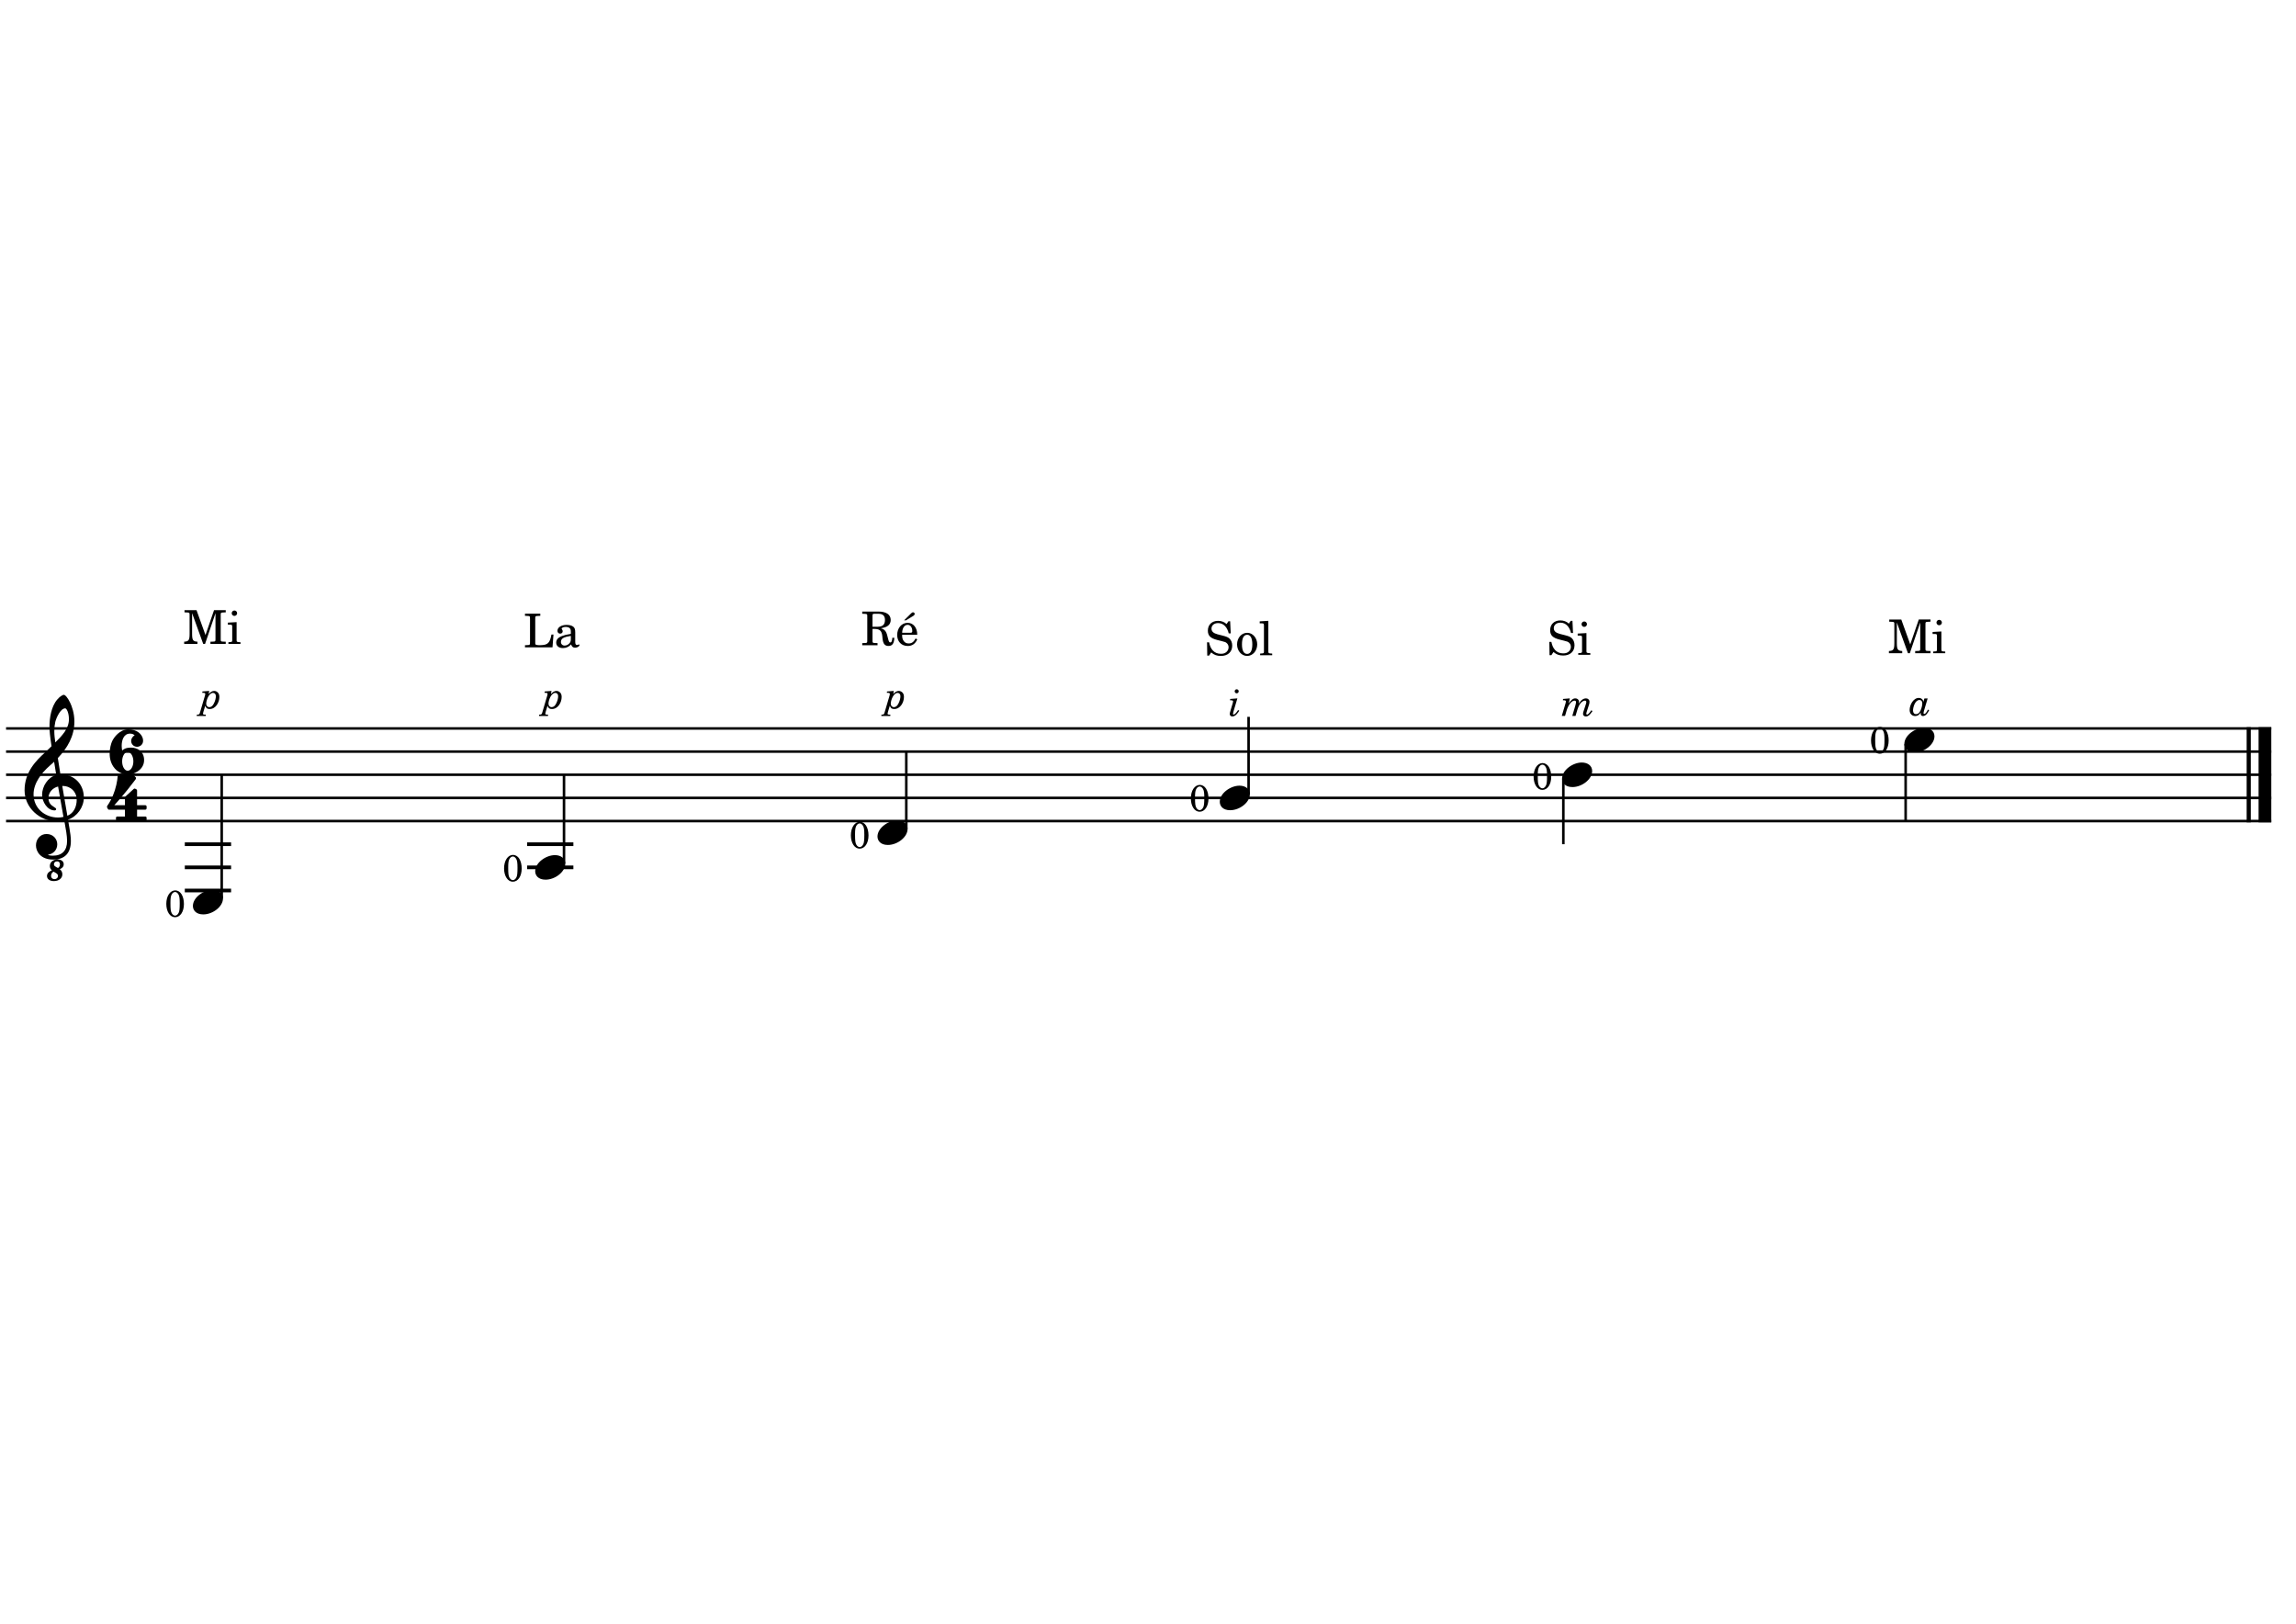
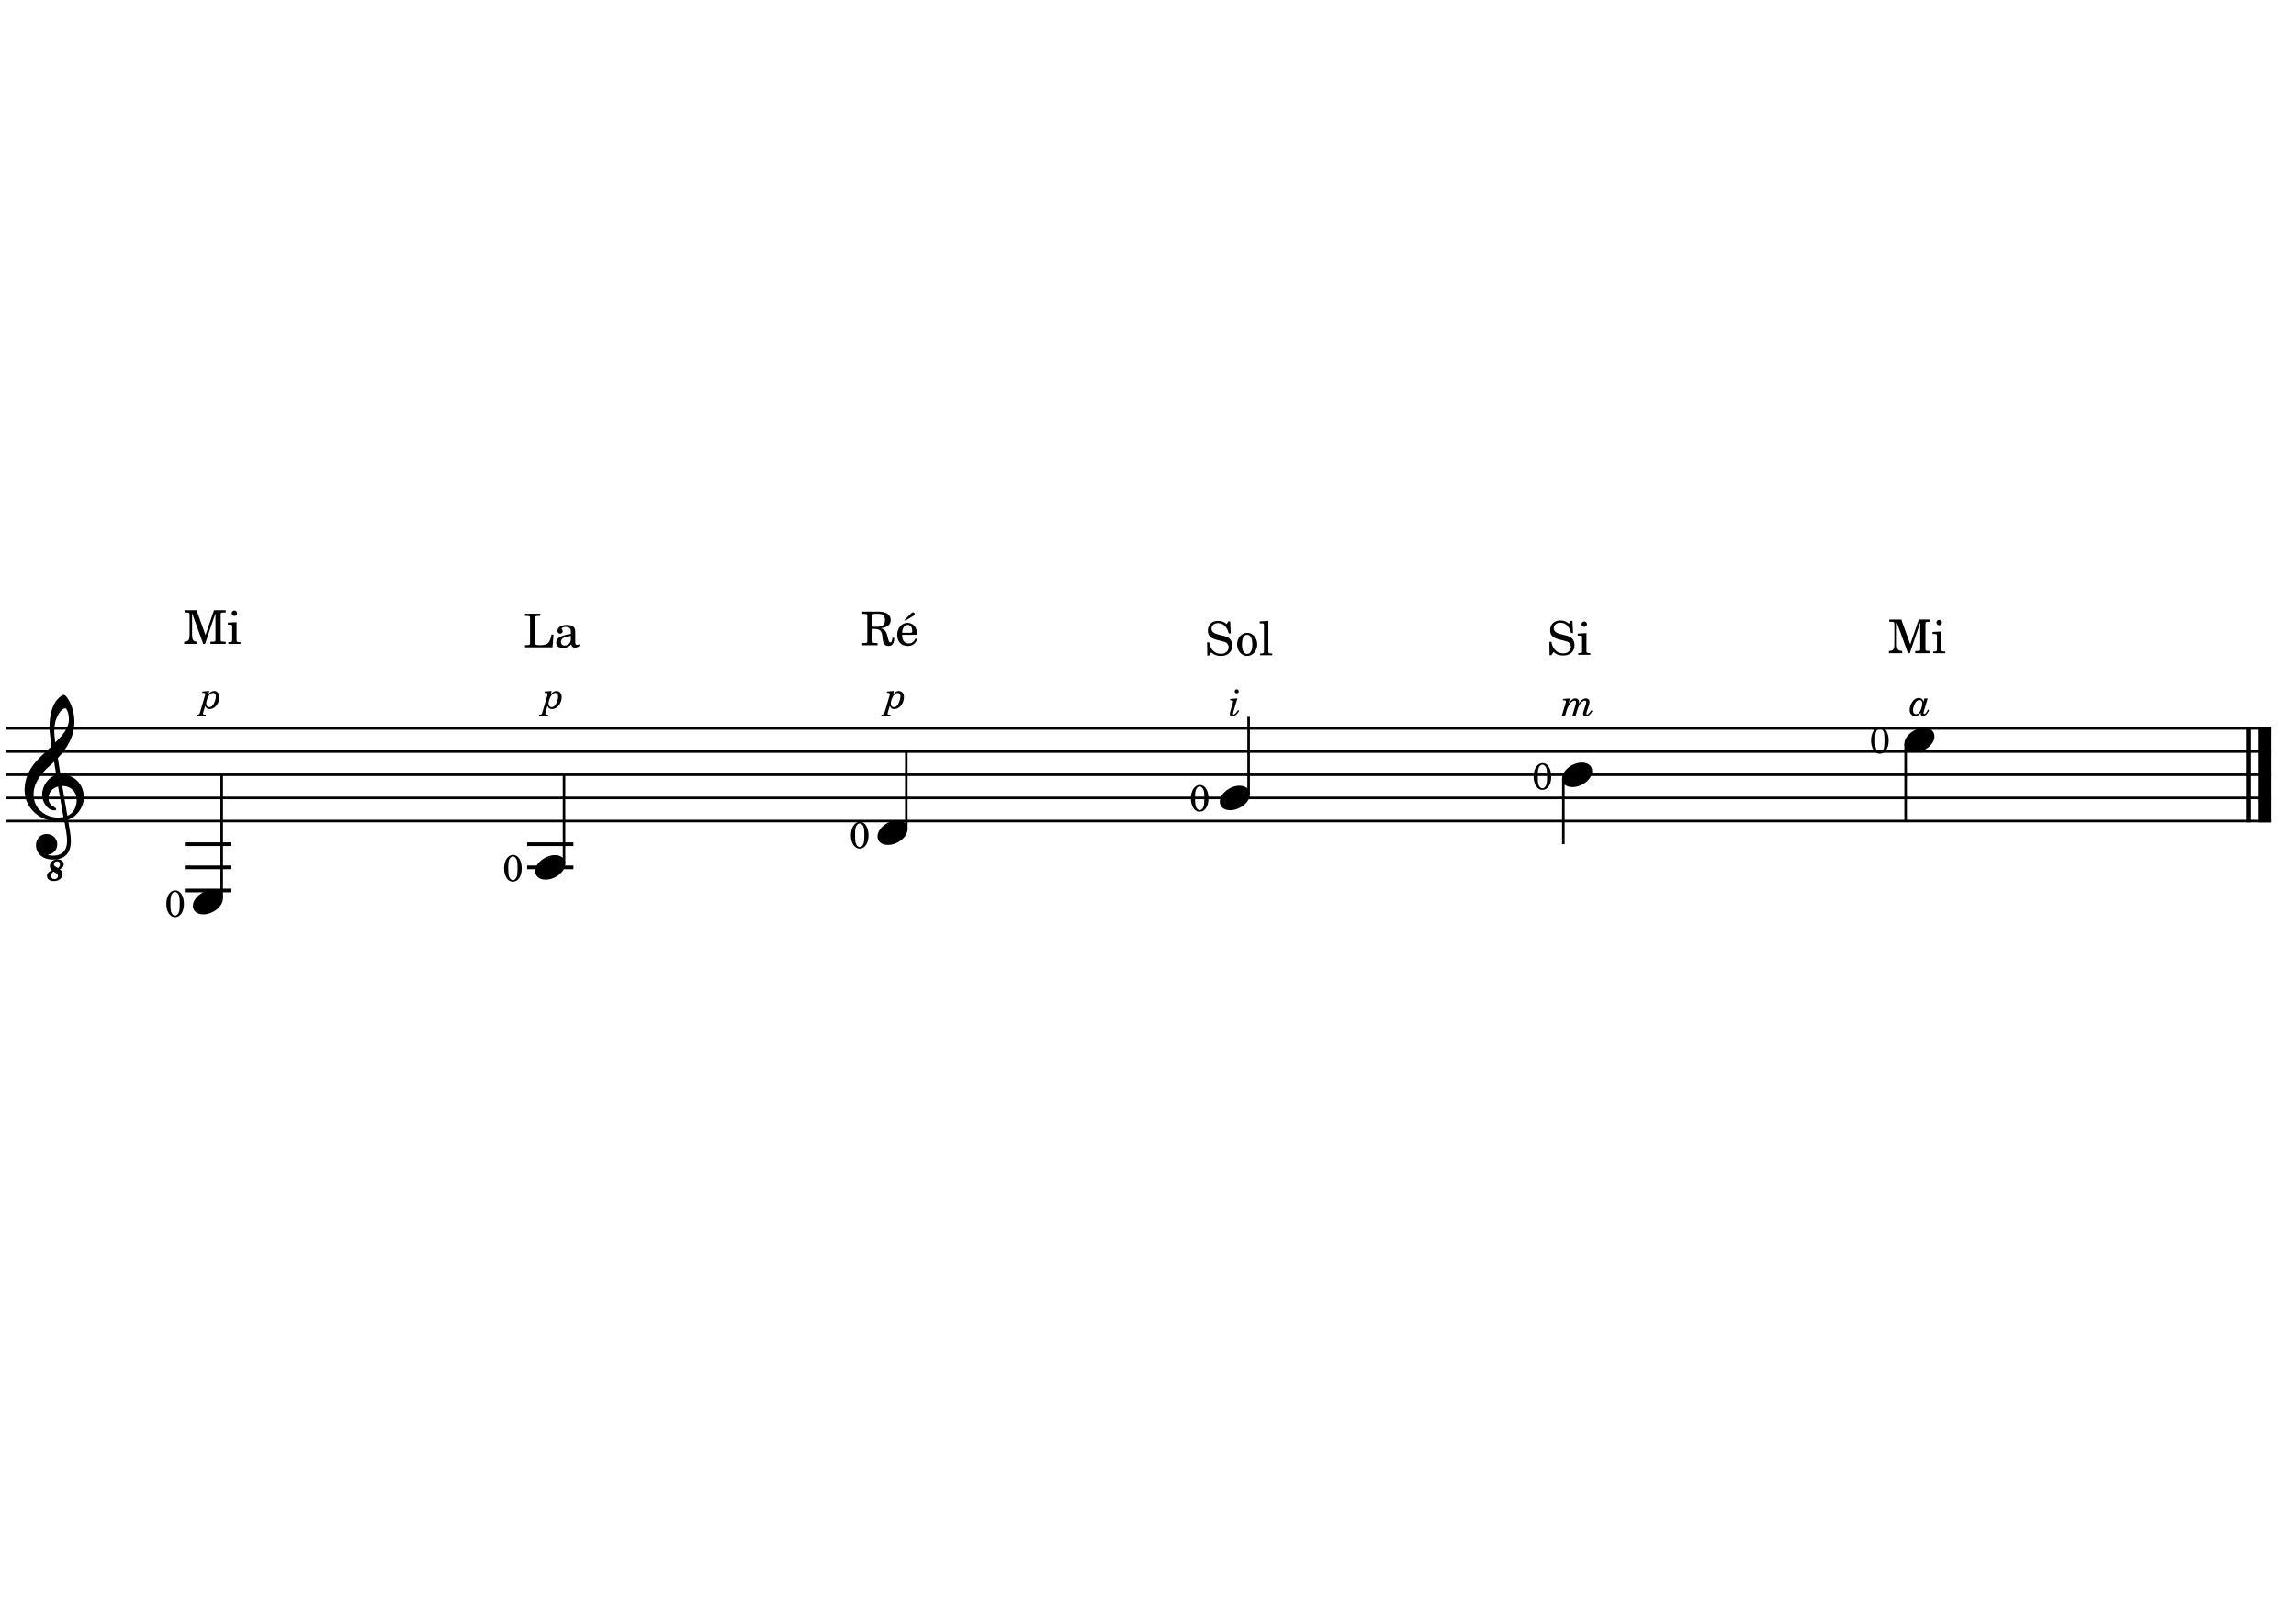
<svg xmlns="http://www.w3.org/2000/svg" width="297mm" height="210mm" viewBox="0 0 297 210" version="1.1" id="svg1">
  <defs id="defs1" />
  <g id="layer1">
    <polyline class="StaffLines" fill="none" stroke="#000000" stroke-width="2.73" stroke-linejoin="bevel" points="336.614,634.252 2763.78,634.252" id="polyline1" transform="matrix(0.1207262,0,0,0.1207262,-39.85454,17.64153)" />
    <polyline class="StaffLines" fill="none" stroke="#000000" stroke-width="2.73" stroke-linejoin="bevel" points="336.614,659.055 2763.78,659.055" id="polyline2" transform="matrix(0.1207262,0,0,0.1207262,-39.85454,17.64153)" />
    <polyline class="StaffLines" fill="none" stroke="#000000" stroke-width="2.73" stroke-linejoin="bevel" points="336.614,683.858 2763.78,683.858" id="polyline3" transform="matrix(0.1207262,0,0,0.1207262,-39.85454,17.64153)" />
    <polyline class="StaffLines" fill="none" stroke="#000000" stroke-width="2.73" stroke-linejoin="bevel" points="336.614,708.661 2763.78,708.661" id="polyline4" transform="matrix(0.1207262,0,0,0.1207262,-39.85454,17.64153)" />
    <polyline class="StaffLines" fill="none" stroke="#000000" stroke-width="2.73" stroke-linejoin="bevel" points="336.614,733.465 2763.78,733.465" id="polyline5" transform="matrix(0.1207262,0,0,0.1207262,-39.85454,17.64153)" />
    <polyline class="BarLine" fill="none" stroke="#000000" stroke-width="4.46" stroke-linejoin="bevel" points="2739.59,632.888 2739.59,734.829" id="polyline6" transform="matrix(0.1207262,0,0,0.1207262,-39.85454,17.64153)" />
    <polyline class="BarLine" fill="none" stroke="#000000" stroke-width="13.64" stroke-linejoin="bevel" points="2756.96,632.888 2756.96,734.829" id="polyline7" transform="matrix(0.1207262,0,0,0.1207262,-39.85454,17.64153)" />
    <polyline class="LedgerLine" fill="none" stroke="#000000" stroke-width="3.97" stroke-linejoin="bevel" points="894.891,783.071 944.49,783.071" id="polyline8" transform="matrix(0.1207262,0,0,0.1207262,-39.85454,17.64153)" />
    <polyline class="LedgerLine" fill="none" stroke="#000000" stroke-width="3.97" stroke-linejoin="bevel" points="894.891,758.268 944.49,758.268" id="polyline9" transform="matrix(0.1207262,0,0,0.1207262,-39.85454,17.64153)" />
    <polyline class="LedgerLine" fill="none" stroke="#000000" stroke-width="3.97" stroke-linejoin="bevel" points="528.133,807.874 577.732,807.874" id="polyline10" transform="matrix(0.1207262,0,0,0.1207262,-39.85454,17.64153)" />
    <polyline class="LedgerLine" fill="none" stroke="#000000" stroke-width="3.97" stroke-linejoin="bevel" points="528.133,783.071 577.732,783.071" id="polyline11" transform="matrix(0.1207262,0,0,0.1207262,-39.85454,17.64153)" />
    <polyline class="LedgerLine" fill="none" stroke="#000000" stroke-width="3.97" stroke-linejoin="bevel" points="528.133,758.268 577.732,758.268" id="polyline12" transform="matrix(0.1207262,0,0,0.1207262,-39.85454,17.64153)" />
    <polyline class="Stem" fill="none" stroke="#000000" stroke-width="2.73" stroke-linejoin="bevel" points="567.686,816.307 567.686,683.858" id="polyline13" transform="matrix(0.1207262,0,0,0.1207262,-39.85454,17.64153)" />
    <polyline class="Stem" fill="none" stroke="#000000" stroke-width="2.73" stroke-linejoin="bevel" points="934.445,779.102 934.445,683.858" id="polyline14" transform="matrix(0.1207262,0,0,0.1207262,-39.85454,17.64153)" />
    <polyline class="Stem" fill="none" stroke="#000000" stroke-width="2.73" stroke-linejoin="bevel" points="1301.2,741.898 1301.2,659.055" id="polyline15" transform="matrix(0.1207262,0,0,0.1207262,-39.85454,17.64153)" />
    <polyline class="Stem" fill="none" stroke="#000000" stroke-width="2.73" stroke-linejoin="bevel" points="2371.97,650.82 2371.97,733.465" id="polyline16" transform="matrix(0.1207262,0,0,0.1207262,-39.85454,17.64153)" />
    <polyline class="Stem" fill="none" stroke="#000000" stroke-width="2.73" stroke-linejoin="bevel" points="2005.21,688.025 2005.21,758.268" id="polyline17" transform="matrix(0.1207262,0,0,0.1207262,-39.85454,17.64153)" />
    <polyline class="Stem" fill="none" stroke="#000000" stroke-width="2.73" stroke-linejoin="bevel" points="1667.96,704.693 1667.96,621.85" id="polyline18" transform="matrix(0.1207262,0,0,0.1207262,-39.85454,17.64153)" />
    <path class="Note" d="m 202.063,100.705 c 0,0.515 0.371,1.089 1.342,1.089 1.245,0 2.551,-1.018 2.551,-2.072 0,-0.707 -0.599,-1.102 -1.342,-1.102 -1.162,0 -2.551,0.983 -2.551,2.085" id="path18" style="stroke-width:0.12" />
    <path class="Note" d="m 69.23,112.682 c 0,0.515 0.371,1.089 1.342,1.089 1.245,0 2.551,-1.018 2.551,-2.072 0,-0.707 -0.599,-1.102 -1.342,-1.102 -1.162,0 -2.551,0.983 -2.551,2.085" id="path19" style="stroke-width:0.12" />
    <path class="Note" d="m 246.339,96.213 c 0,0.515 0.371,1.089 1.342,1.089 1.245,0 2.551,-1.018 2.551,-2.072 0,-0.707 -0.599,-1.102 -1.342,-1.102 -1.162,0 -2.551,0.983 -2.551,2.085" id="path20" style="stroke-width:0.12" />
    <path class="Note" d="m 113.508,108.191 c 0,0.515 0.371,1.089 1.342,1.089 1.245,0 2.551,-1.018 2.551,-2.072 0,-0.707 -0.599,-1.102 -1.342,-1.102 -1.162,0 -2.551,0.983 -2.551,2.085" id="path21" style="stroke-width:0.12" />
    <path class="Note" d="m 24.953,117.174 c 0,0.515 0.371,1.089 1.342,1.089 1.245,0 2.551,-1.018 2.551,-2.072 0,-0.707 -0.599,-1.102 -1.342,-1.102 -1.162,0 -2.551,0.983 -2.551,2.085" id="path22" style="stroke-width:0.12" />
    <path class="Note" d="m 157.785,103.699 c 0,0.515 0.371,1.089 1.342,1.089 1.245,0 2.551,-1.018 2.551,-2.072 0,-0.707 -0.599,-1.102 -1.342,-1.102 -1.162,0 -2.551,0.983 -2.551,2.085" id="path23" style="stroke-width:0.12" />
    <path class="Clef" d="m 10.845,103.16 c 0,-1.797 -1.282,-3.019 -3.03,-3.019 -0.12,-0.719 -0.228,-1.437 -0.335,-2.096 1.258,-1.331 2.143,-2.839 2.143,-4.731 0,-1.102 -0.335,-1.976 -0.539,-2.409 -0.286,-0.61 -0.634,-1.043 -0.838,-1.043 -0.082,0 -0.466,0.157 -0.85,0.623 -0.779,0.911 -0.994,2.431 -0.994,3.438 0,0.648 0.06,1.233 0.264,2.588 -0.013,0 -0.636,0.634 -0.887,0.85 -1.091,1.007 -2.6,2.467 -2.6,4.851 0,2.251 1.952,4.012 4.181,4.012 0.346,0 0.67,-0.035 0.958,-0.084 0.215,1.151 0.359,1.989 0.359,2.624 0,1.246 -0.648,1.905 -1.845,1.905 -0.299,0 -0.55,-0.06 -0.563,-0.073 -0.022,0 -0.047,-0.011 -0.047,-0.022 0,-0.024 0.024,-0.037 0.06,-0.049 0.563,-0.084 1.125,-0.563 1.125,-1.329 0,-0.648 -0.49,-1.331 -1.389,-1.331 -0.827,0 -1.366,0.683 -1.366,1.473 0,0.792 0.599,1.834 2.216,1.834 1.546,0 2.3,-0.876 2.3,-2.409 0,-0.466 -0.071,-1.005 -0.191,-1.688 -0.036,-0.24 -0.095,-0.612 -0.18,-1.067 1.173,-0.395 2.047,-1.606 2.047,-2.85 M 7.156,93.35 c 0.12,-0.479 0.659,-1.737 1.282,-1.737 0.18,0 0.479,0.575 0.479,1.413 0,1.233 -0.934,2.169 -1.761,2.994 -0.071,-0.479 -0.131,-0.958 -0.131,-1.449 0,-0.455 0.047,-0.852 0.131,-1.222 m 0.359,12.386 c -1.712,0 -3.174,-1.198 -3.174,-3.007 0,-1.46 1.042,-2.766 2.085,-3.689 0.202,-0.168 0.395,-0.348 0.575,-0.515 0.107,0.646 0.204,1.198 0.275,1.701 -1.091,0.311 -1.832,1.473 -1.832,2.586 0,0.852 0.659,2.001 1.617,2.001 0.095,0 0.204,-0.049 0.204,-0.168 0,-0.095 -0.109,-0.167 -0.264,-0.262 -0.468,-0.277 -0.732,-0.599 -0.732,-1.175 0,-0.73 0.552,-1.318 1.246,-1.484 l 0.694,3.928 c -0.24,0.06 -0.455,0.084 -0.694,0.084 m 1.198,-0.228 c -0.251,-1.424 -0.575,-3.329 -0.659,-3.857 1.209,0 1.726,0.838 1.832,1.415 0.013,0.095 0.036,0.226 0.036,0.371 0,0.863 -0.359,1.737 -1.209,2.072 m -0.468,6.277 c 0,-0.444 -0.406,-0.634 -0.801,-0.634 -0.503,0 -0.996,0.311 -0.996,0.85 0,0.228 0.084,0.397 0.264,0.563 -0.311,0.12 -0.634,0.359 -0.634,0.732 0,0.395 0.359,0.659 0.887,0.659 0.646,0 1.1,-0.359 1.1,-0.876 0,-0.275 -0.12,-0.502 -0.335,-0.659 0.348,-0.155 0.515,-0.346 0.515,-0.634 m -0.741,0.479 c -0.18,-0.095 -0.228,-0.12 -0.264,-0.144 l -0.013,-0.011 c -0.191,-0.109 -0.251,-0.193 -0.251,-0.335 0,-0.217 0.168,-0.372 0.408,-0.372 0.24,0 0.371,0.144 0.371,0.395 0,0.193 -0.071,0.324 -0.251,0.468 m -0.457,1.437 c -0.262,0 -0.442,-0.167 -0.442,-0.419 0,-0.226 0.107,-0.43 0.311,-0.55 0.049,0.024 0.06,0.036 0.095,0.047 0.144,0.073 0.144,0.073 0.168,0.097 0.24,0.131 0.324,0.251 0.324,0.419 0,0.226 -0.193,0.406 -0.457,0.406" id="path24" style="stroke-width:0.12" />
-     <path class="TimeSig" d="m 16.963,96.692 c -0.732,0 -0.994,0.215 -1.162,0.395 -0.036,-0.251 -0.06,-0.444 -0.06,-0.634 0,-0.683 0.24,-1.57 1.078,-1.57 0.299,0 0.479,0.097 0.599,0.228 -0.251,0.109 -0.455,0.43 -0.455,0.707 0,0.43 0.335,0.765 0.767,0.765 0.43,0 0.779,-0.335 0.779,-0.765 v -0.037 c 0,-0.107 -0.024,-0.286 -0.073,-0.382 -0.155,-0.432 -0.659,-1.067 -1.857,-1.067 -1.078,0 -1.857,1.029 -2.096,1.581 -0.12,0.286 -0.299,0.874 -0.299,1.544 0,0.732 0.204,1.557 0.91,2.18 0.696,0.528 1.138,0.552 1.557,0.552 0.421,0 1.989,-0.492 1.989,-1.881 0,-1.173 -0.923,-1.617 -1.677,-1.617 m -0.444,2.994 c -0.395,0 -0.719,-0.539 -0.719,-1.211 0,-0.67 0.324,-1.22 0.719,-1.22 0.395,0 0.732,0.55 0.732,1.22 0,0.672 -0.337,1.211 -0.732,1.211" id="path25" style="stroke-width:0.12" />
-     <path class="TimeSig" d="m 16.162,104.717 v 0.885 H 15.168 c -0.084,0 -0.168,0.073 -0.168,0.168 v 0.228 c 0,0.095 0.084,0.167 0.168,0.167 h 3.629 c 0.097,0 0.168,-0.071 0.168,-0.167 v -0.228 c 0,-0.095 -0.071,-0.168 -0.168,-0.168 h -1.065 v -0.885 h 1.065 c 0.097,0 0.168,-0.084 0.168,-0.18 v -0.228 c 0,-0.084 -0.071,-0.167 -0.168,-0.167 h -1.065 v -1.905 c 0,-0.071 -0.036,-0.131 -0.095,-0.155 l -0.144,-0.073 c -0.024,-0.011 -0.06,-0.022 -0.084,-0.022 -0.035,0.011 -0.084,0.022 -0.109,0.047 l -1.089,0.994 c -0.036,0.037 -0.049,0.084 -0.049,0.133 v 0.983 h -1.377 c 0,0 1.331,-1.437 2.744,-3.331 0.049,-0.06 0.06,-0.12 0.06,-0.167 0,-0.06 -0.024,-0.109 -0.036,-0.12 L 17.288,100.261 c -0.024,-0.024 -0.071,-0.049 -0.12,-0.049 -0.071,0 -1.69,0 -1.772,0 -0.097,0 -0.157,0.073 -0.168,0.144 0,0 -0.06,0.887 -0.371,1.857 -0.313,0.971 -0.672,1.57 -0.983,2.012 0,0 -0.035,0.06 -0.035,0.133 0,0.024 0,0.047 0.011,0.071 0.049,0.084 0.12,0.215 0.12,0.215 0,0 0.024,0.073 0.131,0.073 h 2.061" id="path26" style="stroke-width:0.12" />
    <path class="Fingering" d="m 27.063,89.359 -0.879,0.072 -0.019,0.175 h 0.115 c 0.198,0 0.275,0.043 0.275,0.149 0,0.047 -0.013,0.115 -0.043,0.213 L 25.895,92.062 c -0.098,0.349 -0.102,0.353 -0.43,0.368 l -0.021,0.173 h 1.16 l 0.019,-0.173 h -0.058 c -0.232,0 -0.309,-0.028 -0.309,-0.126 0,-0.038 0.021,-0.121 0.055,-0.241 l 0.236,-0.787 c 0.13,0.334 0.257,0.424 0.575,0.424 0.781,0 1.254,-0.849 1.254,-1.554 0,-0.236 -0.047,-0.396 -0.159,-0.536 -0.126,-0.155 -0.319,-0.251 -0.507,-0.251 -0.247,0 -0.502,0.145 -0.719,0.411 l 0.072,-0.411 m 0.498,0.257 c 0.217,0 0.362,0.168 0.362,0.424 0,0.266 -0.083,0.594 -0.228,0.892 -0.168,0.362 -0.362,0.526 -0.617,0.526 -0.238,0 -0.406,-0.187 -0.406,-0.443 0,-0.434 0.342,-1.4 0.889,-1.4" id="path27" style="stroke-width:0.121" />
    <path class="Fingering" d="m 111.234,106.288 c -0.675,0 -1.167,0.734 -1.167,1.749 0,0.994 0.477,1.722 1.128,1.722 0.677,0 1.151,-0.704 1.151,-1.709 0,-0.511 -0.107,-0.936 -0.309,-1.269 -0.188,-0.304 -0.497,-0.492 -0.802,-0.492 m -0.034,0.208 c 0.158,0 0.313,0.106 0.43,0.3 0.13,0.226 0.174,0.502 0.174,1.164 0,0.681 -0.034,1 -0.13,1.211 -0.111,0.238 -0.285,0.381 -0.467,0.381 -0.164,0 -0.315,-0.106 -0.431,-0.298 -0.135,-0.228 -0.173,-0.526 -0.173,-1.319 0,-0.566 0.034,-0.845 0.129,-1.058 0.112,-0.241 0.285,-0.381 0.468,-0.381" id="path28" style="stroke-width:0.121" />
    <path class="Fingering" d="m 155.212,101.513 c -0.676,0 -1.167,0.734 -1.167,1.749 0,0.994 0.477,1.722 1.128,1.722 0.677,0 1.151,-0.704 1.151,-1.709 0,-0.511 -0.107,-0.936 -0.309,-1.27 -0.188,-0.304 -0.499,-0.492 -0.802,-0.492 m -0.034,0.208 c 0.158,0 0.313,0.106 0.43,0.3 0.13,0.226 0.174,0.502 0.174,1.164 0,0.681 -0.034,1 -0.13,1.211 -0.111,0.238 -0.285,0.381 -0.468,0.381 -0.164,0 -0.315,-0.106 -0.43,-0.298 -0.135,-0.228 -0.174,-0.526 -0.174,-1.318 0,-0.566 0.035,-0.845 0.13,-1.058 0.111,-0.241 0.285,-0.381 0.468,-0.381" id="path29" style="stroke-width:0.121" />
    <path class="Fingering" d="m 159.974,89.146 c -0.145,0 -0.26,0.117 -0.26,0.262 0,0.14 0.115,0.26 0.256,0.26 0.15,0 0.264,-0.117 0.264,-0.26 0,-0.145 -0.115,-0.262 -0.261,-0.262 m 0.087,1.179 -0.926,0.072 -0.019,0.175 h 0.116 c 0.198,0 0.275,0.043 0.275,0.149 0,0.047 -0.01,0.102 -0.043,0.213 l -0.281,0.941 c -0.09,0.307 -0.106,0.375 -0.106,0.487 0,0.17 0.146,0.3 0.328,0.3 0.415,0 0.7,-0.43 0.904,-0.743 l -0.151,-0.083 c -0.251,0.381 -0.453,0.585 -0.583,0.585 -0.05,0 -0.083,-0.043 -0.083,-0.102 0,-0.047 0.019,-0.136 0.059,-0.27 l 0.511,-1.724" id="path30" style="stroke-width:0.121" />
    <path class="Fingering" d="m 71.34,89.359 -0.879,0.072 -0.019,0.175 h 0.115 c 0.198,0 0.275,0.043 0.275,0.149 0,0.047 -0.013,0.115 -0.043,0.213 l -0.617,2.094 c -0.098,0.349 -0.102,0.353 -0.43,0.368 l -0.021,0.173 h 1.16 l 0.019,-0.173 h -0.058 c -0.232,0 -0.309,-0.028 -0.309,-0.126 0,-0.038 0.021,-0.121 0.055,-0.241 l 0.236,-0.787 c 0.13,0.334 0.257,0.424 0.575,0.424 0.781,0 1.254,-0.849 1.254,-1.554 0,-0.236 -0.047,-0.396 -0.159,-0.536 -0.126,-0.155 -0.319,-0.251 -0.507,-0.251 -0.247,0 -0.502,0.145 -0.719,0.411 l 0.072,-0.411 m 0.498,0.257 c 0.217,0 0.362,0.168 0.362,0.424 0,0.266 -0.083,0.594 -0.228,0.892 -0.168,0.362 -0.362,0.526 -0.617,0.526 -0.238,0 -0.406,-0.187 -0.406,-0.443 0,-0.434 0.341,-1.4 0.888,-1.4" id="path31" style="stroke-width:0.121" />
    <path class="Fingering" d="m 115.618,89.359 -0.879,0.072 -0.019,0.175 h 0.115 c 0.198,0 0.275,0.043 0.275,0.149 0,0.047 -0.012,0.115 -0.042,0.213 l -0.617,2.094 c -0.099,0.349 -0.103,0.353 -0.431,0.368 l -0.021,0.173 h 1.16 l 0.019,-0.173 h -0.059 c -0.232,0 -0.309,-0.028 -0.309,-0.126 0,-0.038 0.021,-0.121 0.054,-0.241 l 0.237,-0.787 c 0.129,0.334 0.256,0.424 0.575,0.424 0.781,0 1.254,-0.849 1.254,-1.554 0,-0.236 -0.047,-0.396 -0.158,-0.536 -0.127,-0.155 -0.319,-0.251 -0.507,-0.251 -0.247,0 -0.502,0.145 -0.72,0.411 l 0.072,-0.411 m 0.497,0.257 c 0.217,0 0.362,0.168 0.362,0.424 0,0.266 -0.082,0.594 -0.228,0.892 -0.168,0.362 -0.362,0.526 -0.617,0.526 -0.238,0 -0.406,-0.187 -0.406,-0.443 0,-0.434 0.342,-1.4 0.889,-1.4" id="path32" style="stroke-width:0.121" />
    <path class="Fingering" d="m 199.547,98.69 c -0.675,0 -1.167,0.734 -1.167,1.749 0,0.994 0.477,1.722 1.128,1.722 0.677,0 1.151,-0.704 1.151,-1.709 0,-0.511 -0.107,-0.936 -0.309,-1.269 -0.188,-0.304 -0.497,-0.492 -0.802,-0.492 m -0.034,0.207 c 0.158,0 0.313,0.106 0.43,0.3 0.13,0.226 0.174,0.502 0.174,1.164 0,0.681 -0.034,1 -0.13,1.211 -0.111,0.238 -0.285,0.381 -0.467,0.381 -0.164,0 -0.315,-0.106 -0.431,-0.298 -0.135,-0.228 -0.173,-0.526 -0.173,-1.319 0,-0.566 0.034,-0.845 0.129,-1.058 0.112,-0.241 0.285,-0.381 0.468,-0.381" id="path33" style="stroke-width:0.121" />
    <path class="Fingering" d="m 203.067,90.325 -0.879,0.072 -0.016,0.175 h 0.117 c 0.192,0 0.269,0.043 0.269,0.153 0,0.043 -0.015,0.117 -0.039,0.209 l -0.493,1.66 h 0.42 l 0.198,-0.681 c 0.217,-0.739 0.657,-1.298 1.019,-1.298 0.127,0 0.204,0.066 0.204,0.187 0,0.098 -0.04,0.3 -0.098,0.483 l -0.385,1.309 h 0.419 l 0.208,-0.7 c 0.121,-0.402 0.241,-0.671 0.396,-0.879 0.173,-0.241 0.42,-0.4 0.604,-0.4 0.121,0 0.188,0.062 0.188,0.177 0,0.068 -0.024,0.174 -0.068,0.309 l -0.223,0.687 c -0.129,0.375 -0.134,0.406 -0.134,0.54 0,0.204 0.15,0.338 0.375,0.338 0.161,0 0.315,-0.077 0.479,-0.23 0.103,-0.098 0.168,-0.185 0.366,-0.473 l -0.148,-0.102 c -0.251,0.377 -0.43,0.56 -0.554,0.56 -0.053,0 -0.103,-0.053 -0.103,-0.121 0,-0.043 0.016,-0.096 0.059,-0.238 l 0.303,-0.936 c 0.034,-0.106 0.059,-0.257 0.059,-0.362 0,-0.257 -0.19,-0.44 -0.449,-0.44 -0.344,0 -0.653,0.223 -0.932,0.681 0.018,-0.092 0.028,-0.173 0.028,-0.232 0,-0.257 -0.203,-0.449 -0.467,-0.449 -0.305,0 -0.526,0.17 -0.866,0.653 l 0.141,-0.653" id="path34" style="stroke-width:0.121" />
    <path class="Fingering" d="m 66.372,110.565 c -0.675,0 -1.168,0.734 -1.168,1.749 0,0.994 0.477,1.722 1.128,1.722 0.677,0 1.151,-0.704 1.151,-1.709 0,-0.511 -0.108,-0.936 -0.309,-1.269 -0.189,-0.304 -0.498,-0.492 -0.802,-0.492 m -0.034,0.208 c 0.159,0 0.313,0.106 0.43,0.3 0.13,0.226 0.173,0.502 0.173,1.164 0,0.681 -0.034,1 -0.13,1.211 -0.111,0.238 -0.285,0.381 -0.468,0.381 -0.164,0 -0.315,-0.106 -0.43,-0.298 -0.136,-0.228 -0.174,-0.526 -0.174,-1.319 0,-0.566 0.034,-0.845 0.13,-1.058 0.111,-0.241 0.285,-0.381 0.468,-0.381" id="path35" style="stroke-width:0.121" />
    <path class="Fingering" d="m 22.68,115.156 c -0.675,0 -1.168,0.734 -1.168,1.749 0,0.994 0.477,1.722 1.128,1.722 0.677,0 1.151,-0.704 1.151,-1.709 0,-0.511 -0.108,-0.936 -0.309,-1.27 -0.189,-0.304 -0.498,-0.492 -0.802,-0.492 m -0.034,0.208 c 0.159,0 0.313,0.106 0.43,0.3 0.13,0.226 0.173,0.502 0.173,1.164 0,0.681 -0.034,1 -0.13,1.211 -0.111,0.238 -0.285,0.381 -0.468,0.381 -0.164,0 -0.315,-0.106 -0.43,-0.298 -0.136,-0.228 -0.174,-0.526 -0.174,-1.319 0,-0.566 0.034,-0.845 0.13,-1.058 0.111,-0.241 0.285,-0.381 0.468,-0.381" id="path36" style="stroke-width:0.121" />
    <path class="Fingering" d="m 243.196,94.012 c -0.675,0 -1.167,0.734 -1.167,1.749 0,0.994 0.477,1.722 1.128,1.722 0.677,0 1.151,-0.704 1.151,-1.709 0,-0.511 -0.107,-0.936 -0.309,-1.27 -0.188,-0.304 -0.497,-0.492 -0.802,-0.492 m -0.034,0.208 c 0.158,0 0.313,0.106 0.43,0.3 0.13,0.226 0.174,0.502 0.174,1.164 0,0.681 -0.034,1 -0.13,1.211 -0.111,0.238 -0.285,0.381 -0.467,0.381 -0.164,0 -0.315,-0.106 -0.431,-0.298 -0.135,-0.228 -0.173,-0.526 -0.173,-1.319 0,-0.566 0.034,-0.845 0.129,-1.058 0.112,-0.241 0.285,-0.381 0.468,-0.381" id="path37" style="stroke-width:0.121" />
    <path class="Fingering" d="m 248.931,90.338 -0.133,0.436 c -0.031,-0.3 -0.273,-0.507 -0.588,-0.507 -0.728,0 -1.187,0.917 -1.187,1.554 0,0.473 0.285,0.787 0.714,0.787 0.305,0 0.491,-0.121 0.733,-0.468 -0.018,0.074 -0.022,0.106 -0.022,0.155 0,0.189 0.121,0.313 0.293,0.313 0.388,0 0.657,-0.44 0.802,-0.753 l -0.151,-0.081 c -0.182,0.372 -0.353,0.57 -0.477,0.57 -0.058,0 -0.101,-0.055 -0.101,-0.121 0,-0.055 0.018,-0.136 0.053,-0.262 l 0.483,-1.622 h -0.419 m -0.637,0.194 c 0.226,0 0.366,0.159 0.366,0.43 0,0.279 -0.097,0.66 -0.245,0.964 -0.151,0.3 -0.325,0.436 -0.566,0.436 -0.241,0 -0.388,-0.179 -0.388,-0.473 0,-0.434 0.272,-1.356 0.833,-1.356" id="path38" style="stroke-width:0.121" />
    <path class="StaffText" d="m 112.862,81.342 h 0.35 c 0.61,0.025 0.851,0.272 0.918,0.936 l 0.03,0.307 c 0.074,0.683 0.296,0.96 0.773,0.96 0.495,0 0.73,-0.332 0.75,-1.056 h -0.255 c -0.023,0.417 -0.097,0.598 -0.258,0.598 -0.14,0 -0.2,-0.104 -0.302,-0.519 l -0.097,-0.381 c -0.134,-0.554 -0.369,-0.809 -0.839,-0.93 0.869,-0.121 1.285,-0.47 1.285,-1.081 0,-0.689 -0.579,-1.081 -1.595,-1.081 h -2.087 v 0.285 h 0.109 c 0.344,0.005 0.459,0.025 0.508,0.085 0.035,0.053 0.035,0.066 0.035,0.374 v 2.881 c 0,0.302 0,0.313 -0.035,0.373 -0.05,0.06 -0.164,0.079 -0.508,0.079 h -0.109 v 0.283 h 1.98 v -0.283 h -0.109 c -0.344,0 -0.459,-0.019 -0.508,-0.079 -0.035,-0.06 -0.035,-0.072 -0.035,-0.373 v -1.377 m 0,-0.283 v -1.33 c -0.012,-0.332 0.018,-0.355 0.416,-0.349 h 0.326 c 0.599,0 0.87,0.253 0.87,0.802 0,0.636 -0.34,0.877 -0.949,0.877 h -0.664 m 4.093,-0.834 h 0.247 l 0.96,-0.587 c 0.097,-0.06 0.157,-0.151 0.157,-0.234 0,-0.121 -0.09,-0.211 -0.211,-0.211 -0.097,0 -0.157,0.036 -0.302,0.187 l -0.851,0.845 m 1.696,1.871 c 0.006,-0.905 -0.507,-1.545 -1.243,-1.545 -0.773,0 -1.352,0.67 -1.352,1.575 0,0.851 0.549,1.419 1.364,1.419 0.578,0 0.984,-0.283 1.231,-0.856 l -0.211,-0.115 c -0.247,0.464 -0.502,0.645 -0.905,0.645 -0.308,0 -0.532,-0.126 -0.688,-0.398 -0.107,-0.181 -0.157,-0.392 -0.151,-0.724 h 1.956 m -1.951,-0.26 c 0,-0.423 0.194,-1.026 0.703,-1.026 0.362,0 0.604,0.321 0.604,0.809 0,0.17 -0.056,0.217 -0.25,0.217 h -1.056" id="path39" style="stroke-width:0.121" />
    <path class="StaffText" d="m 71.597,82.071 h -0.264 c -0.2,1.087 -0.472,1.353 -1.407,1.371 h -0.255 c -0.362,-0.013 -0.453,-0.074 -0.434,-0.29 v -3.043 c 0,-0.302 0,-0.321 0.036,-0.373 0.049,-0.06 0.164,-0.079 0.507,-0.085 h 0.11 v -0.285 h -1.981 v 0.285 h 0.109 c 0.343,0.005 0.458,0.025 0.505,0.085 0.038,0.053 0.038,0.066 0.038,0.373 v 2.873 c 0,0.309 0,0.321 -0.038,0.375 -0.047,0.06 -0.162,0.085 -0.505,0.085 h -0.109 v 0.283 h 3.561 l 0.126,-1.654 m 2.813,-0.289 c 0,-0.381 -0.066,-0.573 -0.241,-0.719 -0.198,-0.164 -0.494,-0.241 -0.881,-0.241 -0.681,0 -1.177,0.319 -1.177,0.76 0,0.223 0.14,0.368 0.351,0.368 0.192,0 0.326,-0.126 0.326,-0.307 0,-0.079 -0.03,-0.162 -0.091,-0.247 -0.038,-0.043 -0.043,-0.055 -0.043,-0.085 0,-0.121 0.241,-0.23 0.532,-0.23 0.192,0 0.404,0.06 0.5,0.151 0.115,0.098 0.159,0.241 0.159,0.513 v 0.236 c -0.628,0.109 -0.828,0.157 -1.124,0.272 -0.524,0.194 -0.772,0.472 -0.772,0.858 0,0.434 0.338,0.706 0.875,0.706 0.417,0 0.79,-0.17 1.051,-0.477 0.096,0.307 0.247,0.428 0.53,0.428 0.272,0 0.557,-0.173 0.557,-0.349 0,-0.043 -0.025,-0.074 -0.06,-0.074 -0.025,0 -0.049,0.008 -0.091,0.025 -0.085,0.036 -0.121,0.043 -0.17,0.043 -0.17,0 -0.23,-0.109 -0.23,-0.417 v -1.213 m -0.566,0.736 c 0,0.362 -0.019,0.447 -0.121,0.604 -0.151,0.222 -0.423,0.373 -0.689,0.373 -0.277,0 -0.477,-0.198 -0.477,-0.47 0,-0.255 0.126,-0.436 0.392,-0.562 0.187,-0.085 0.423,-0.145 0.894,-0.222 v 0.277" id="path40" style="stroke-width:0.121" />
    <path class="StaffText" d="m 159.128,80.35 h -0.222 l -0.241,0.362 c -0.291,-0.272 -0.67,-0.417 -1.1,-0.417 -0.796,0 -1.321,0.502 -1.321,1.262 0,0.658 0.325,0.985 1.213,1.215 l 0.573,0.143 c 0.447,0.115 0.489,0.128 0.614,0.225 0.181,0.138 0.28,0.338 0.28,0.573 0,0.241 -0.093,0.439 -0.274,0.609 -0.198,0.17 -0.398,0.236 -0.73,0.236 -0.91,0 -1.363,-0.67 -1.52,-1.485 h -0.261 l 0.025,1.72 h 0.235 l 0.272,-0.411 c 0.403,0.332 0.735,0.453 1.268,0.453 0.886,0 1.455,-0.519 1.455,-1.328 0,-0.381 -0.121,-0.694 -0.362,-0.924 -0.163,-0.157 -0.398,-0.258 -0.881,-0.379 l -0.647,-0.164 c -0.536,-0.138 -0.791,-0.374 -0.791,-0.741 0,-0.423 0.345,-0.713 0.858,-0.713 0.777,0 1.207,0.645 1.37,1.334 h 0.26 l -0.074,-1.569 m 2.209,1.492 c -0.741,0 -1.315,0.658 -1.315,1.503 0,0.826 0.579,1.49 1.304,1.49 0.724,0 1.303,-0.664 1.303,-1.498 0,-0.826 -0.578,-1.496 -1.292,-1.496 m 0,0.258 c 0.423,0 0.658,0.441 0.658,1.237 0,0.804 -0.235,1.237 -0.669,1.237 -0.435,0 -0.67,-0.434 -0.67,-1.23 0,-0.823 0.228,-1.245 0.681,-1.245 m 2.73,-1.805 -1.117,0.068 v 0.258 h 0.296 c 0.223,0.005 0.254,0.043 0.254,0.302 v 3.363 c -0.006,0.091 -0.012,0.126 -0.036,0.156 -0.043,0.055 -0.157,0.079 -0.416,0.085 h -0.042 v 0.217 h 1.562 v -0.217 h -0.041 c -0.404,-0.013 -0.459,-0.043 -0.459,-0.26 v -3.973" id="path41" style="stroke-width:0.121" />
    <path class="StaffText" d="m 203.405,80.296 h -0.222 l -0.241,0.362 c -0.291,-0.272 -0.67,-0.417 -1.1,-0.417 -0.796,0 -1.321,0.502 -1.321,1.262 0,0.658 0.325,0.985 1.213,1.215 l 0.573,0.143 c 0.447,0.115 0.489,0.128 0.615,0.225 0.181,0.138 0.28,0.338 0.28,0.573 0,0.241 -0.093,0.439 -0.274,0.609 -0.198,0.17 -0.398,0.236 -0.73,0.236 -0.91,0 -1.363,-0.67 -1.52,-1.485 h -0.261 l 0.025,1.72 h 0.235 l 0.272,-0.411 c 0.403,0.332 0.735,0.453 1.268,0.453 0.886,0 1.455,-0.519 1.455,-1.328 0,-0.381 -0.121,-0.694 -0.362,-0.924 -0.163,-0.157 -0.398,-0.258 -0.881,-0.379 l -0.647,-0.164 c -0.536,-0.138 -0.791,-0.373 -0.791,-0.741 0,-0.423 0.345,-0.713 0.858,-0.713 0.777,0 1.207,0.645 1.37,1.334 h 0.26 l -0.074,-1.569 m 1.528,0.079 c -0.194,0 -0.351,0.156 -0.351,0.349 0,0.194 0.157,0.351 0.345,0.351 0.198,0 0.355,-0.156 0.355,-0.351 0,-0.192 -0.157,-0.349 -0.349,-0.349 m 0.282,1.503 -1.134,0.066 v 0.26 h 0.308 c 0.228,0.005 0.258,0.042 0.258,0.302 v 1.726 c -0.006,0.091 -0.011,0.126 -0.036,0.157 -0.041,0.055 -0.156,0.079 -0.417,0.085 h -0.041 v 0.217 h 1.563 v -0.217 h -0.043 c -0.403,-0.013 -0.459,-0.043 -0.459,-0.26 v -2.335" id="path42" style="stroke-width:0.121" />
    <path class="StaffText" d="m 245.941,80.123 h -1.556 v 0.285 h 0.115 c 0.343,0.005 0.459,0.025 0.5,0.085 0.043,0.053 0.043,0.06 0.043,0.374 v 2.313 c 0,0.821 -0.115,0.99 -0.701,1.02 v 0.283 h 1.72 V 84.199 c -0.579,-0.03 -0.694,-0.2 -0.694,-1.02 v -2.669 l 1.437,3.973 h 0.241 l 1.347,-3.973 v 3.229 c 0,0.309 0,0.321 -0.036,0.381 -0.048,0.06 -0.164,0.079 -0.507,0.079 h -0.11 v 0.283 h 1.981 v -0.283 h -0.11 c -0.343,0 -0.458,-0.019 -0.507,-0.079 -0.036,-0.06 -0.036,-0.066 -0.036,-0.381 v -2.873 c 0,-0.307 0,-0.321 0.036,-0.374 0.05,-0.06 0.164,-0.079 0.507,-0.085 h 0.11 v -0.285 h -1.515 l -1.105,3.218 -1.16,-3.218 m 4.903,0.043 c -0.194,0 -0.351,0.157 -0.351,0.349 0,0.194 0.157,0.351 0.345,0.351 0.198,0 0.355,-0.157 0.355,-0.351 0,-0.192 -0.157,-0.349 -0.349,-0.349 m 0.282,1.503 -1.134,0.066 v 0.26 h 0.308 c 0.228,0.005 0.258,0.042 0.258,0.302 V 84.023 c -0.006,0.091 -0.012,0.126 -0.036,0.157 -0.041,0.055 -0.157,0.079 -0.416,0.085 h -0.042 v 0.217 h 1.565 v -0.217 h -0.043 c -0.404,-0.013 -0.459,-0.043 -0.459,-0.26 v -2.335" id="path43" style="stroke-width:0.121" />
    <path class="StaffText" d="m 25.423,78.916 h -1.556 v 0.285 h 0.115 c 0.343,0.005 0.458,0.024 0.5,0.085 0.043,0.053 0.043,0.06 0.043,0.374 v 2.313 c 0,0.821 -0.115,0.99 -0.702,1.02 v 0.283 h 1.72 V 82.993 c -0.579,-0.03 -0.694,-0.2 -0.694,-1.02 v -2.669 l 1.437,3.973 h 0.241 l 1.347,-3.973 v 3.229 c 0,0.309 0,0.321 -0.036,0.381 -0.049,0.06 -0.164,0.079 -0.507,0.079 h -0.11 v 0.283 h 1.981 V 82.993 h -0.109 c -0.343,0 -0.458,-0.019 -0.507,-0.079 -0.036,-0.06 -0.036,-0.066 -0.036,-0.381 v -2.873 c 0,-0.307 0,-0.321 0.036,-0.374 0.049,-0.06 0.164,-0.079 0.507,-0.085 h 0.109 v -0.285 h -1.515 l -1.105,3.218 -1.16,-3.218 m 4.903,0.043 c -0.194,0 -0.351,0.157 -0.351,0.349 0,0.194 0.157,0.351 0.345,0.351 0.198,0 0.355,-0.157 0.355,-0.351 0,-0.192 -0.157,-0.349 -0.349,-0.349 m 0.283,1.503 -1.134,0.066 v 0.26 h 0.307 c 0.228,0.005 0.258,0.042 0.258,0.302 v 1.726 c -0.005,0.091 -0.011,0.126 -0.036,0.157 -0.042,0.055 -0.157,0.079 -0.417,0.085 h -0.042 v 0.217 h 1.564 v -0.217 h -0.043 c -0.404,-0.013 -0.458,-0.043 -0.458,-0.26 v -2.335" id="path44" style="stroke-width:0.121" />
  </g>
</svg>
